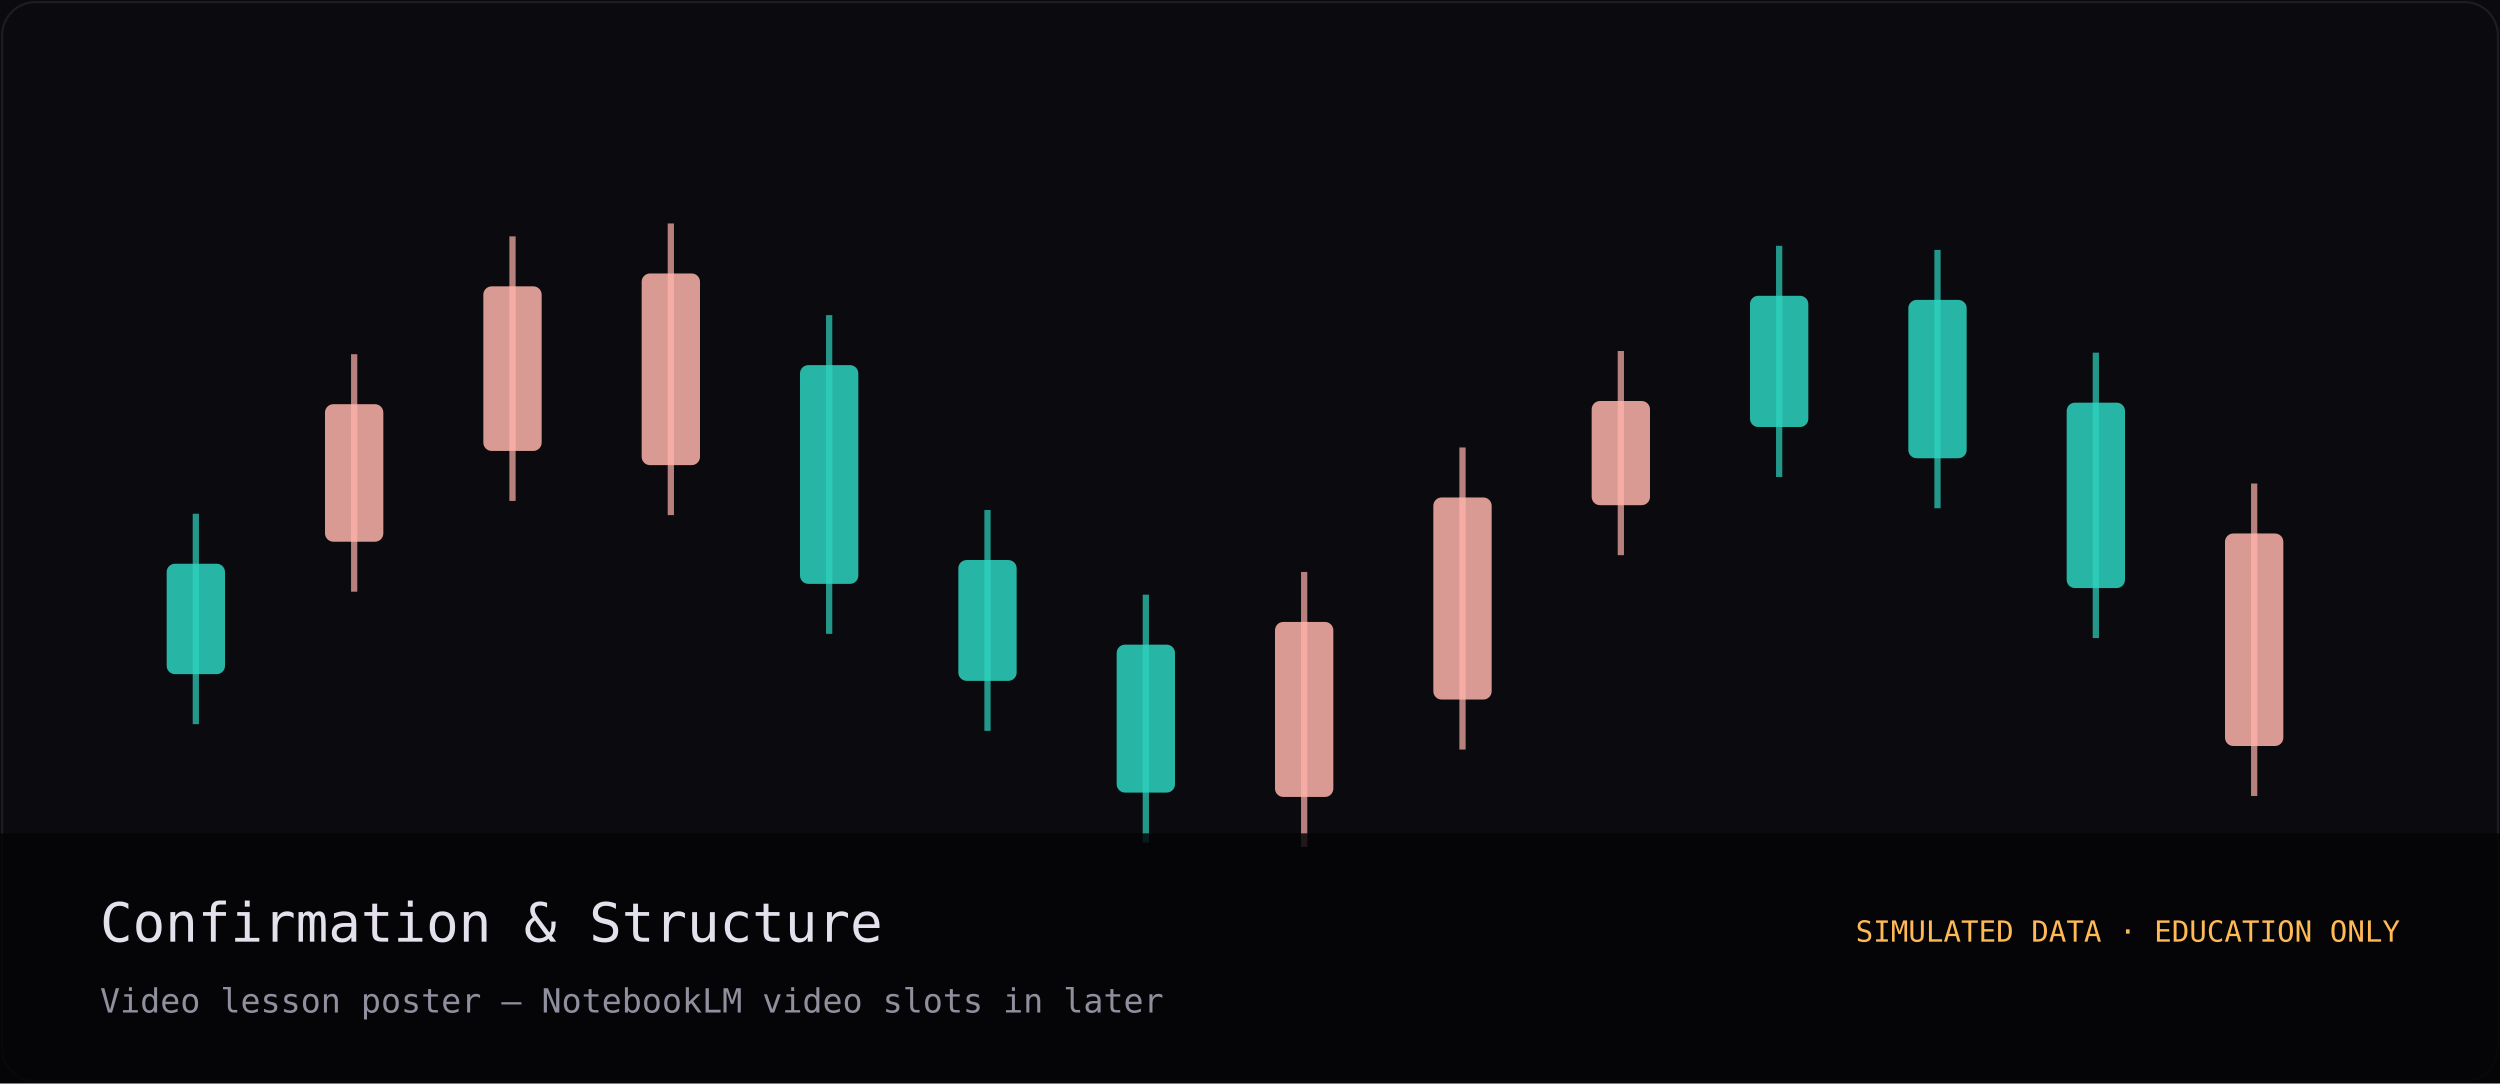
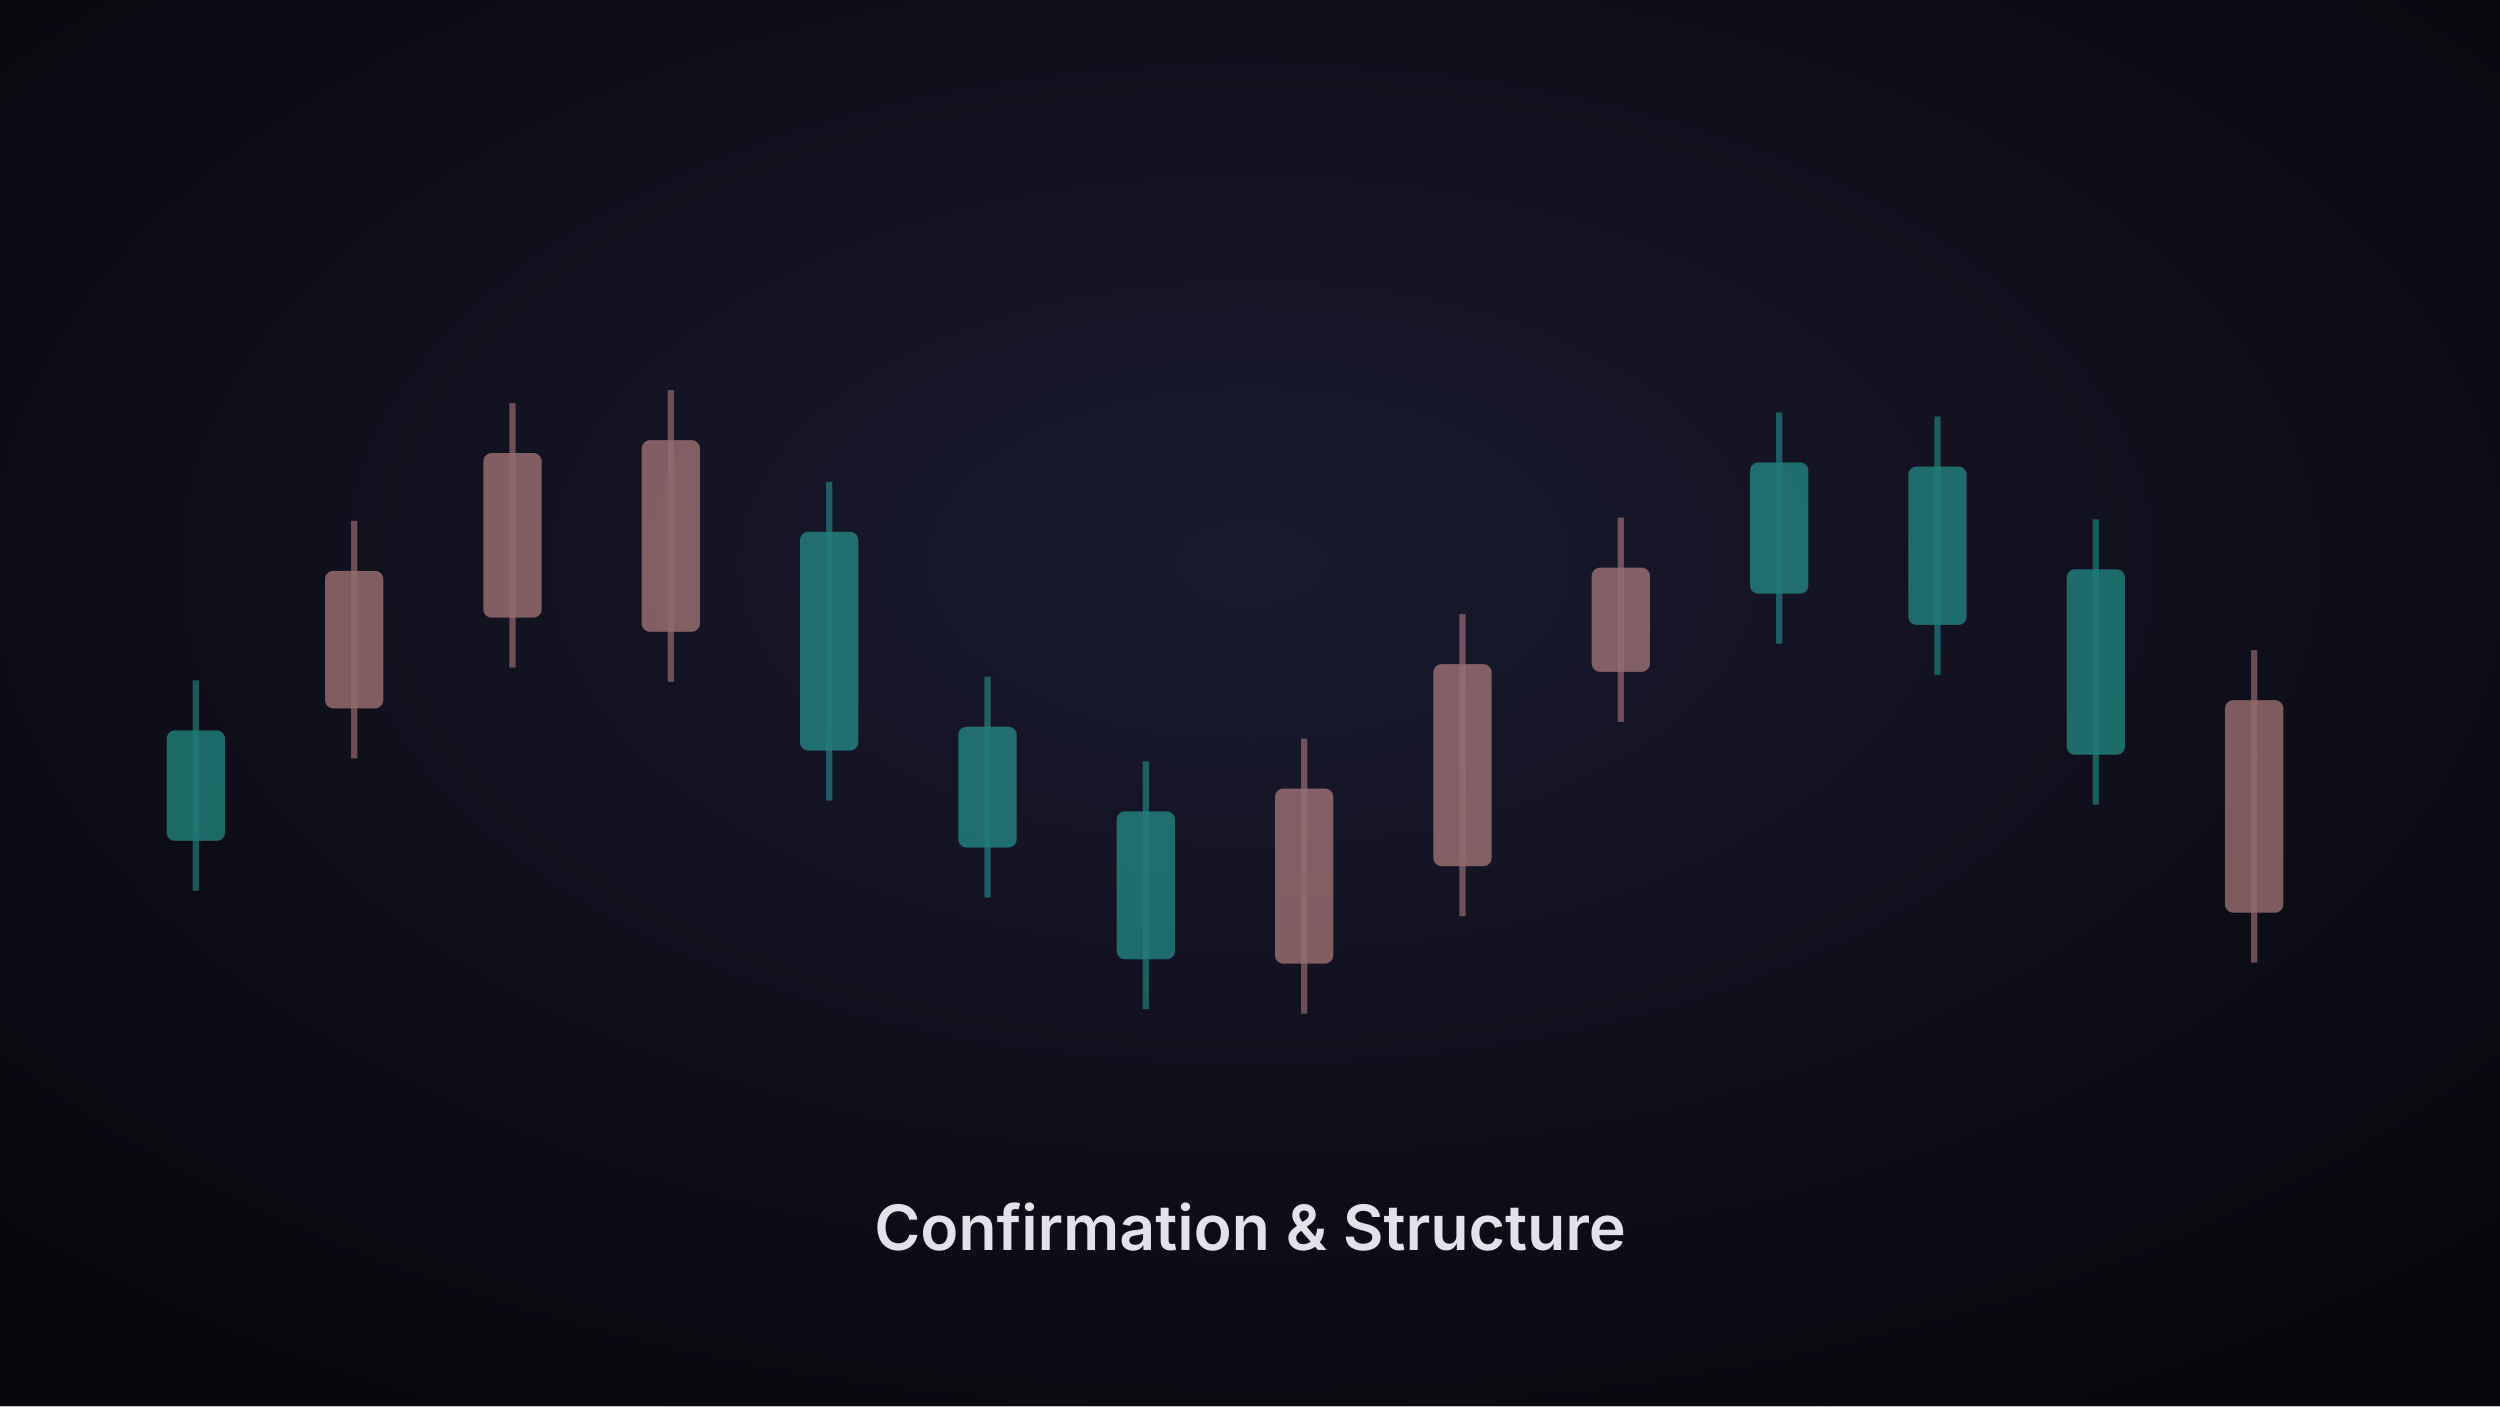
- <svg xmlns="http://www.w3.org/2000/svg" width="1200" height="520" viewBox="0 0 1200 520">
-   <rect width="1200" height="520" fill="#0A0A0F" />
-   <rect x="1" y="1" width="1198" height="518" rx="16" fill="none" stroke="rgba(255,255,255,0.08)" />
-   <line x1="94" y1="246.591" x2="94" y2="347.591" stroke="#2DD4BF" stroke-width="3" opacity="0.7" />
-   <rect x="80" y="270.591" width="28" height="53" rx="4" fill="#2DD4BF" opacity="0.85" />
-   <line x1="170" y1="170.017" x2="170" y2="284.017" stroke="#FFB4AB" stroke-width="3" opacity="0.7" />
-   <rect x="156" y="194.017" width="28" height="66" rx="4" fill="#FFB4AB" opacity="0.85" />
-   <line x1="246" y1="113.45" x2="246" y2="240.45" stroke="#FFB4AB" stroke-width="3" opacity="0.7" />
-   <rect x="232" y="137.45" width="28" height="79" rx="4" fill="#FFB4AB" opacity="0.85" />
-   <line x1="322" y1="107.26" x2="322" y2="247.26" stroke="#FFB4AB" stroke-width="3" opacity="0.7" />
-   <rect x="308" y="131.26" width="28" height="92" rx="4" fill="#FFB4AB" opacity="0.85" />
-   <line x1="398" y1="151.259" x2="398" y2="304.259" stroke="#2DD4BF" stroke-width="3" opacity="0.7" />
-   <rect x="384" y="175.259" width="28" height="105" rx="4" fill="#2DD4BF" opacity="0.85" />
-   <line x1="474" y1="244.815" x2="474" y2="350.815" stroke="#2DD4BF" stroke-width="3" opacity="0.7" />
-   <rect x="460" y="268.815" width="28" height="58" rx="4" fill="#2DD4BF" opacity="0.85" />
-   <line x1="550" y1="285.433" x2="550" y2="404.433" stroke="#2DD4BF" stroke-width="3" opacity="0.7" />
-   <rect x="536" y="309.433" width="28" height="71" rx="4" fill="#2DD4BF" opacity="0.85" />
-   <line x1="626" y1="274.531" x2="626" y2="406.531" stroke="#FFB4AB" stroke-width="3" opacity="0.7" />
-   <rect x="612" y="298.531" width="28" height="84" rx="4" fill="#FFB4AB" opacity="0.85" />
-   <line x1="702" y1="214.781" x2="702" y2="359.781" stroke="#FFB4AB" stroke-width="3" opacity="0.7" />
-   <rect x="688" y="238.781" width="28" height="97" rx="4" fill="#FFB4AB" opacity="0.85" />
-   <line x1="778" y1="168.482" x2="778" y2="266.482" stroke="#FFB4AB" stroke-width="3" opacity="0.7" />
-   <rect x="764" y="192.482" width="28" height="50" rx="4" fill="#FFB4AB" opacity="0.85" />
-   <line x1="854" y1="117.974" x2="854" y2="228.974" stroke="#2DD4BF" stroke-width="3" opacity="0.7" />
-   <rect x="840" y="141.974" width="28" height="63" rx="4" fill="#2DD4BF" opacity="0.85" />
-   <line x1="930" y1="119.952" x2="930" y2="243.952" stroke="#2DD4BF" stroke-width="3" opacity="0.7" />
-   <rect x="916" y="143.952" width="28" height="76" rx="4" fill="#2DD4BF" opacity="0.85" />
-   <line x1="1006" y1="169.272" x2="1006" y2="306.272" stroke="#2DD4BF" stroke-width="3" opacity="0.7" />
-   <rect x="992" y="193.272" width="28" height="89" rx="4" fill="#2DD4BF" opacity="0.85" />
-   <line x1="1082" y1="232.076" x2="1082" y2="382.076" stroke="#FFB4AB" stroke-width="3" opacity="0.7" />
-   <rect x="1068" y="256.076" width="28" height="102" rx="4" fill="#FFB4AB" opacity="0.85" />
-   <rect x="0" y="400" width="1200" height="120" fill="#050507" opacity="0.85" />
-   <text x="48" y="452" font-family="Menlo, monospace" font-size="26" fill="#E4E1ED">Confirmation &amp; Structure</text>
-   <text x="48" y="486" font-family="Menlo, monospace" font-size="16" fill="#908F9E">Video lesson poster — NotebookLM video slots in later</text>
-   <text x="1152" y="452" text-anchor="end" font-family="Menlo, monospace" font-size="14" fill="#FFB955">SIMULATED DATA · EDUCATION ONLY</text>
+ <svg xmlns="http://www.w3.org/2000/svg" width="1200" height="675" viewBox="0 0 1200 675">
+   <defs>
+     <radialGradient id="g" cx="50%" cy="40%" r="70%">
+       <stop offset="0%" stop-color="#1a1a30" />
+       <stop offset="100%" stop-color="#07070c" />
+     </radialGradient>
+   </defs>
+   <rect width="1200" height="675" fill="url(#g)" />
+   <g transform="translate(0 80)" opacity="0.55">
+     <line x1="94" y1="246.591" x2="94" y2="347.591" stroke="#2DD4BF" stroke-width="3" opacity="0.7" />
+     <rect x="80" y="270.591" width="28" height="53" rx="4" fill="#2DD4BF" opacity="0.85" />
+     <line x1="170" y1="170.017" x2="170" y2="284.017" stroke="#FFB4AB" stroke-width="3" opacity="0.7" />
+     <rect x="156" y="194.017" width="28" height="66" rx="4" fill="#FFB4AB" opacity="0.85" />
+     <line x1="246" y1="113.45" x2="246" y2="240.45" stroke="#FFB4AB" stroke-width="3" opacity="0.7" />
+     <rect x="232" y="137.45" width="28" height="79" rx="4" fill="#FFB4AB" opacity="0.85" />
+     <line x1="322" y1="107.26" x2="322" y2="247.26" stroke="#FFB4AB" stroke-width="3" opacity="0.7" />
+     <rect x="308" y="131.26" width="28" height="92" rx="4" fill="#FFB4AB" opacity="0.85" />
+     <line x1="398" y1="151.259" x2="398" y2="304.259" stroke="#2DD4BF" stroke-width="3" opacity="0.7" />
+     <rect x="384" y="175.259" width="28" height="105" rx="4" fill="#2DD4BF" opacity="0.85" />
+     <line x1="474" y1="244.815" x2="474" y2="350.815" stroke="#2DD4BF" stroke-width="3" opacity="0.7" />
+     <rect x="460" y="268.815" width="28" height="58" rx="4" fill="#2DD4BF" opacity="0.85" />
+     <line x1="550" y1="285.433" x2="550" y2="404.433" stroke="#2DD4BF" stroke-width="3" opacity="0.7" />
+     <rect x="536" y="309.433" width="28" height="71" rx="4" fill="#2DD4BF" opacity="0.85" />
+     <line x1="626" y1="274.531" x2="626" y2="406.531" stroke="#FFB4AB" stroke-width="3" opacity="0.7" />
+     <rect x="612" y="298.531" width="28" height="84" rx="4" fill="#FFB4AB" opacity="0.85" />
+     <line x1="702" y1="214.781" x2="702" y2="359.781" stroke="#FFB4AB" stroke-width="3" opacity="0.7" />
+     <rect x="688" y="238.781" width="28" height="97" rx="4" fill="#FFB4AB" opacity="0.85" />
+     <line x1="778" y1="168.482" x2="778" y2="266.482" stroke="#FFB4AB" stroke-width="3" opacity="0.7" />
+     <rect x="764" y="192.482" width="28" height="50" rx="4" fill="#FFB4AB" opacity="0.85" />
+     <line x1="854" y1="117.974" x2="854" y2="228.974" stroke="#2DD4BF" stroke-width="3" opacity="0.7" />
+     <rect x="840" y="141.974" width="28" height="63" rx="4" fill="#2DD4BF" opacity="0.85" />
+     <line x1="930" y1="119.952" x2="930" y2="243.952" stroke="#2DD4BF" stroke-width="3" opacity="0.7" />
+     <rect x="916" y="143.952" width="28" height="76" rx="4" fill="#2DD4BF" opacity="0.85" />
+     <line x1="1006" y1="169.272" x2="1006" y2="306.272" stroke="#2DD4BF" stroke-width="3" opacity="0.7" />
+     <rect x="992" y="193.272" width="28" height="89" rx="4" fill="#2DD4BF" opacity="0.85" />
+     <line x1="1082" y1="232.076" x2="1082" y2="382.076" stroke="#FFB4AB" stroke-width="3" opacity="0.7" />
+     <rect x="1068" y="256.076" width="28" height="102" rx="4" fill="#FFB4AB" opacity="0.85" />
+   </g>
+   <text x="600" y="600" text-anchor="middle" font-family="Inter, system-ui, sans-serif" font-size="30" font-weight="600" fill="#E4E1ED">Confirmation &amp; Structure</text>
</svg>
